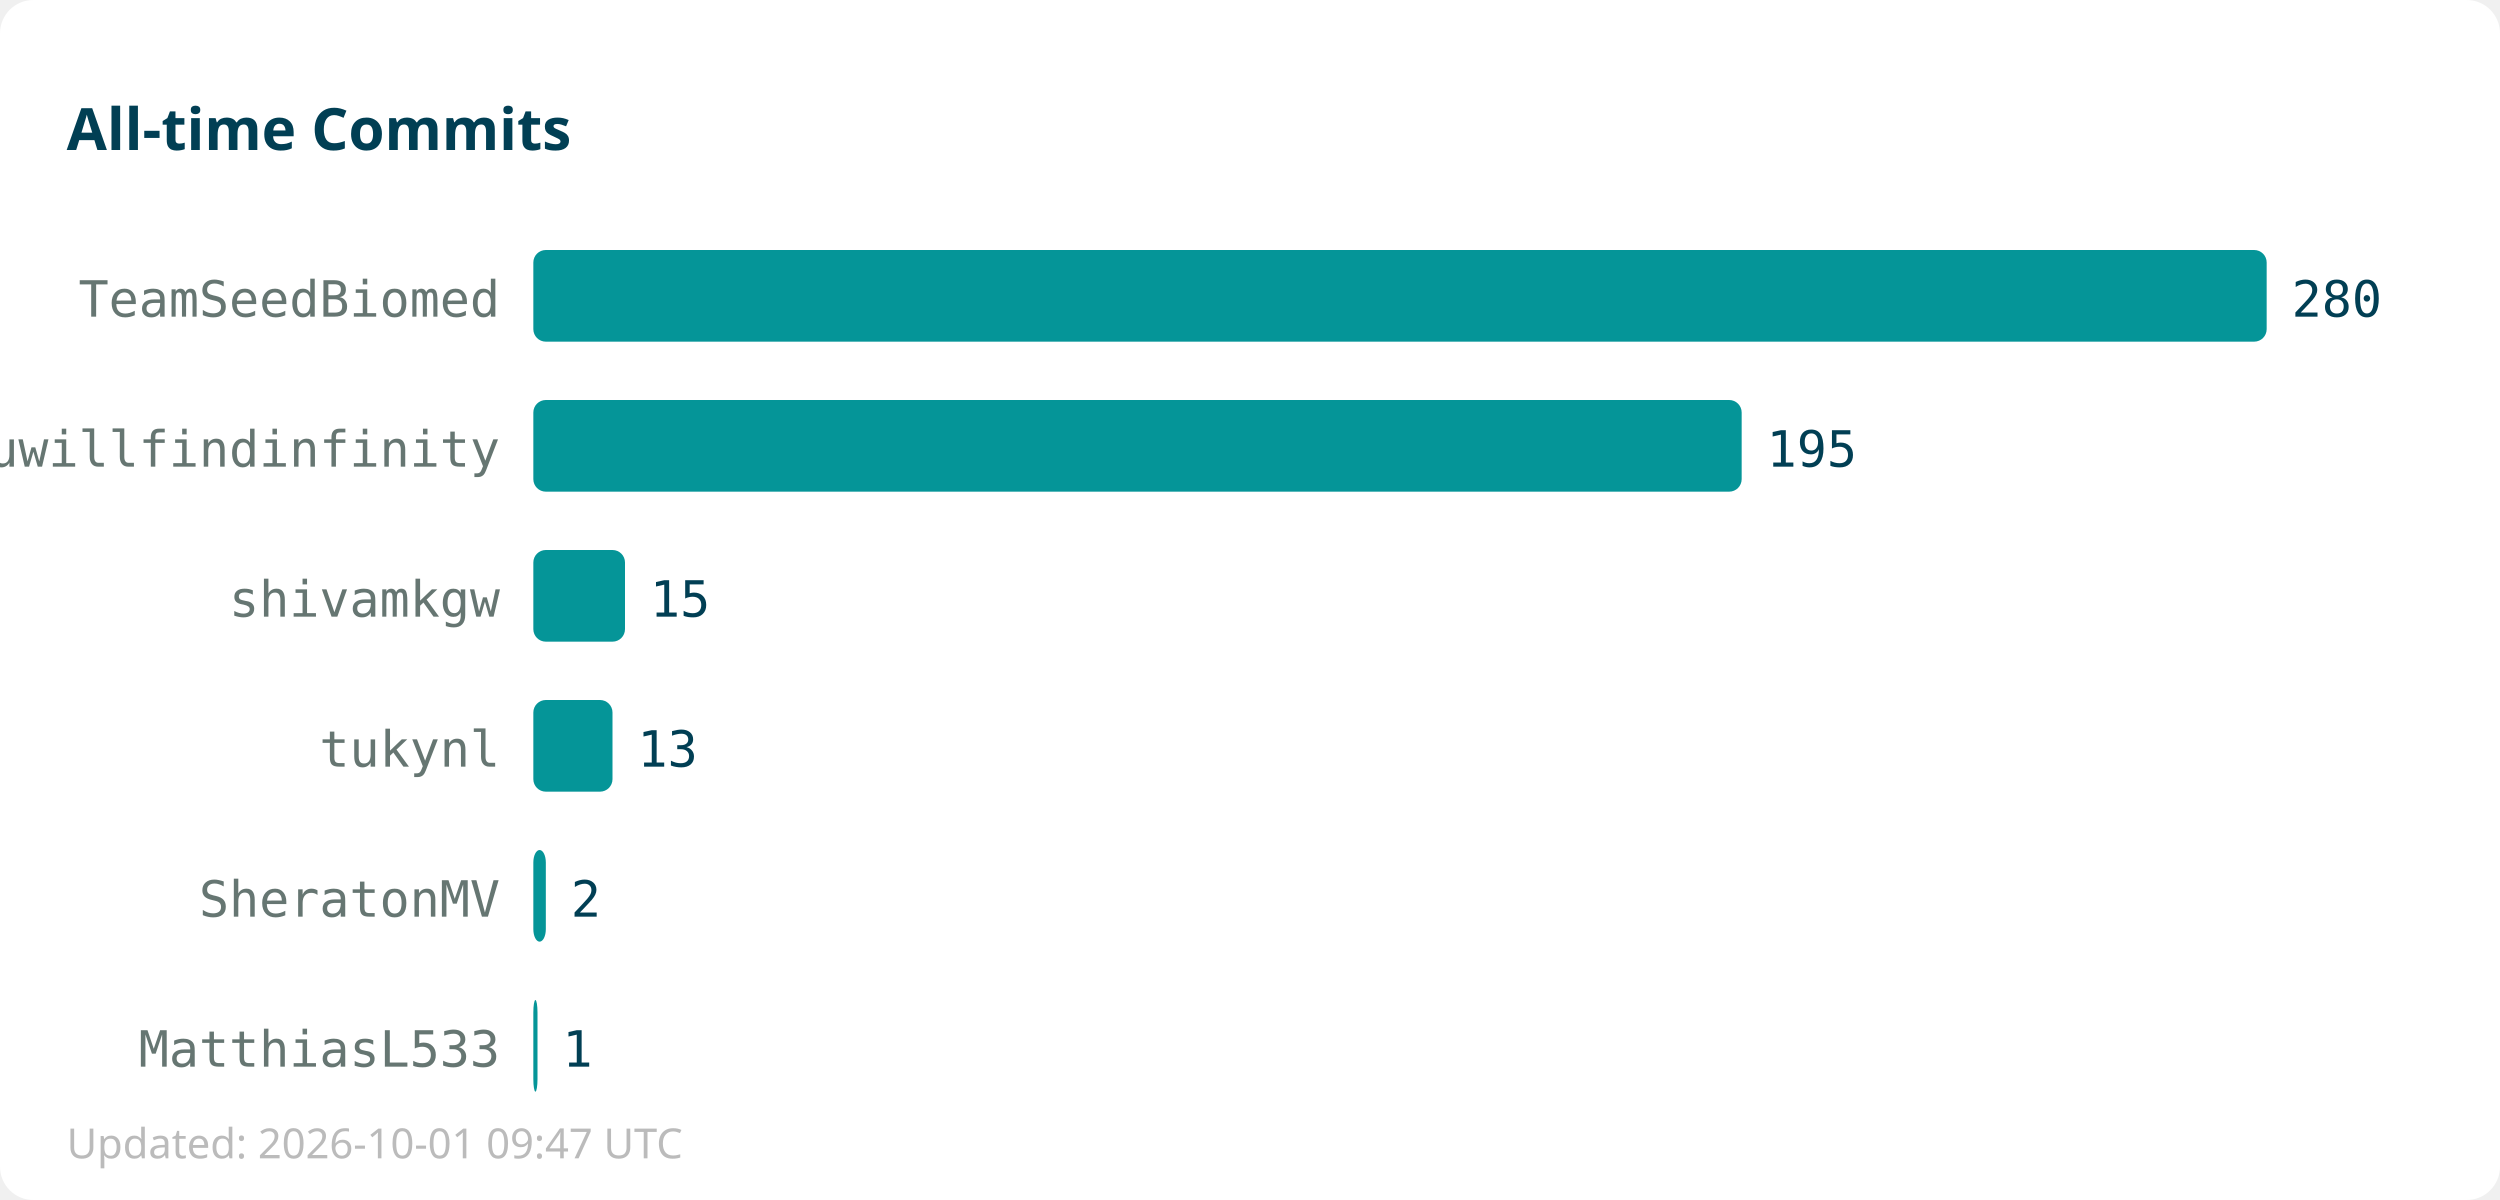
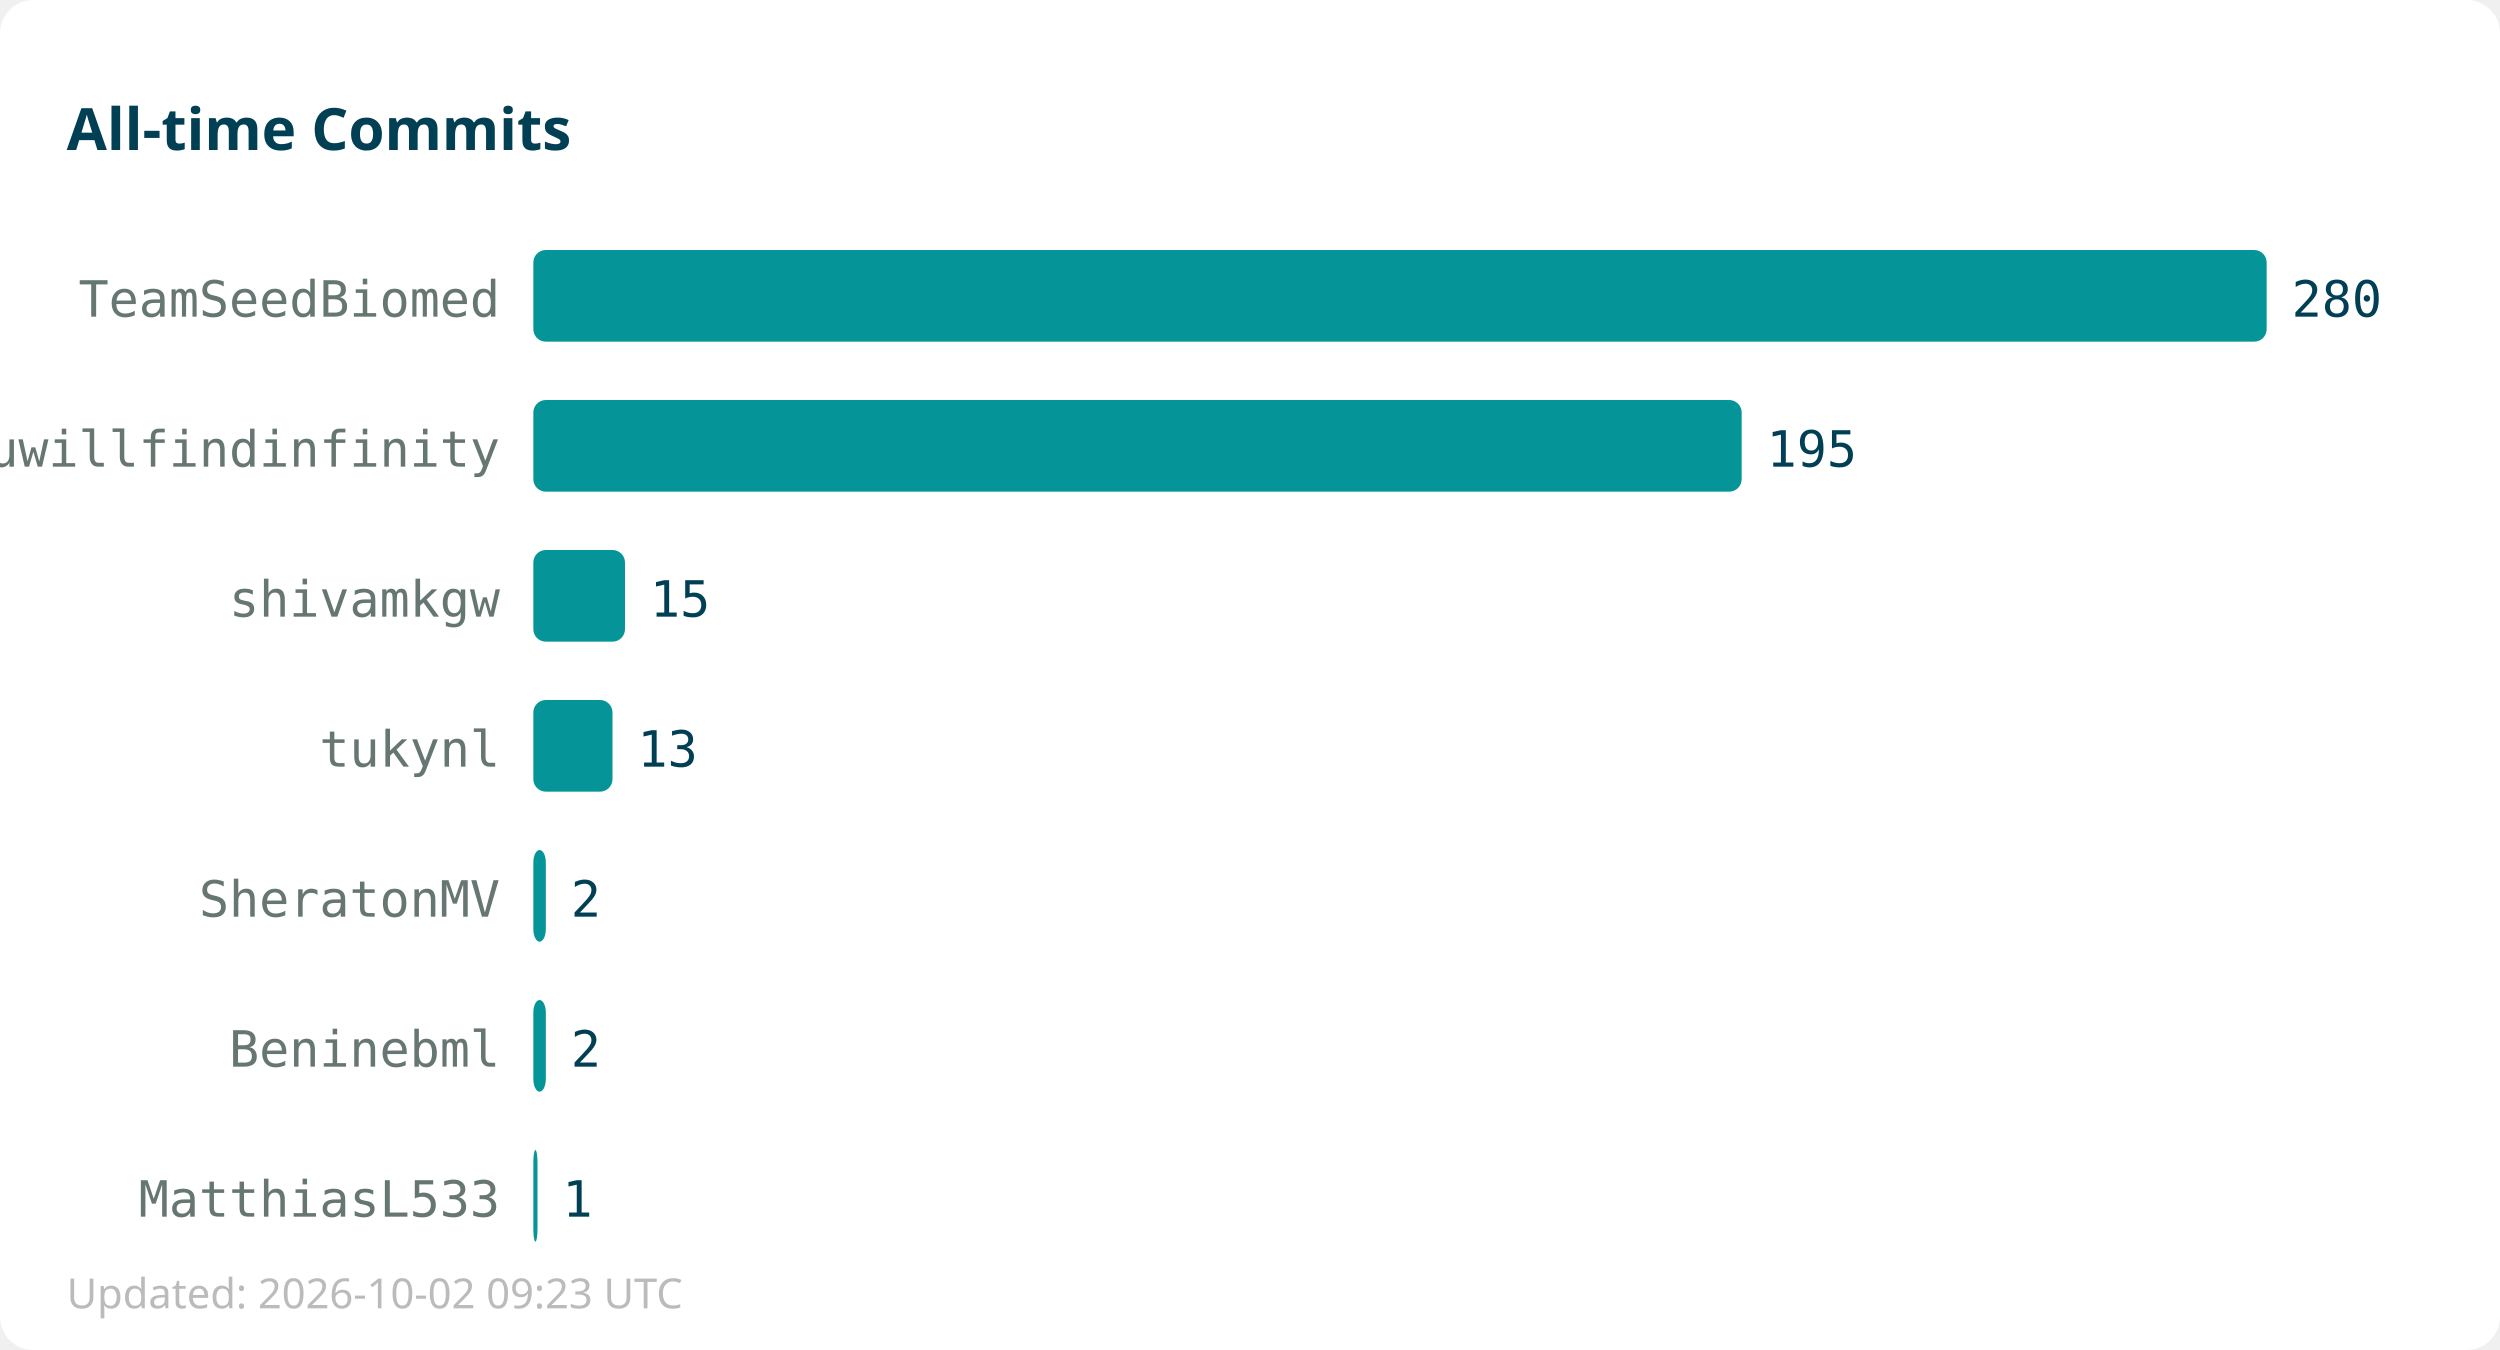
- <svg xmlns="http://www.w3.org/2000/svg" width="600" height="288">
-   <rect width="600" height="288" fill="#ffffff" rx="8" />
+ <svg xmlns="http://www.w3.org/2000/svg" width="600" height="324">
+   <rect width="600" height="324" fill="#ffffff" rx="8" />
  <text x="16" y="36" font-family="sans-serif" font-size="14" font-weight="bold" fill="#013f54">All-time Commits</text>
  <text x="120" y="76" text-anchor="end" font-family="monospace" font-size="12" fill="#667672">TeamSeedBiomed</text>
  <rect x="128" y="60" width="416" height="22" fill="#059598" rx="3" />
  <text x="550" y="76" font-family="monospace" font-size="12" fill="#013f54">280</text>
  <text x="120" y="112" text-anchor="end" font-family="monospace" font-size="12" fill="#667672">youwillfindinfinity</text>
  <rect x="128" y="96" width="290" height="22" fill="#059598" rx="3" />
  <text x="424" y="112" font-family="monospace" font-size="12" fill="#013f54">195</text>
  <text x="120" y="148" text-anchor="end" font-family="monospace" font-size="12" fill="#667672">shivamkgw</text>
  <rect x="128" y="132" width="22" height="22" fill="#059598" rx="3" />
  <text x="156" y="148" font-family="monospace" font-size="12" fill="#013f54">15</text>
  <text x="120" y="184" text-anchor="end" font-family="monospace" font-size="12" fill="#667672">tukynl</text>
  <rect x="128" y="168" width="19" height="22" fill="#059598" rx="3" />
  <text x="153" y="184" font-family="monospace" font-size="12" fill="#013f54">13</text>
  <text x="120" y="220" text-anchor="end" font-family="monospace" font-size="12" fill="#667672">SheratonMV</text>
  <rect x="128" y="204" width="3" height="22" fill="#059598" rx="3" />
  <text x="137" y="220" font-family="monospace" font-size="12" fill="#013f54">2</text>
-   <text x="120" y="256" text-anchor="end" font-family="monospace" font-size="12" fill="#667672">MatthiasL533</text>
-   <rect x="128" y="240" width="1" height="22" fill="#059598" rx="3" />
-   <text x="135" y="256" font-family="monospace" font-size="12" fill="#013f54">1</text>
-   <text x="16" y="278" font-family="sans-serif" font-size="10" fill="#bbbbbb">Updated: 2026-10-01 09:47 UTC</text>
+   <text x="120" y="256" text-anchor="end" font-family="monospace" font-size="12" fill="#667672">Beninebml</text>
+   <rect x="128" y="240" width="3" height="22" fill="#059598" rx="3" />
+   <text x="137" y="256" font-family="monospace" font-size="12" fill="#013f54">2</text>
+   <text x="120" y="292" text-anchor="end" font-family="monospace" font-size="12" fill="#667672">MatthiasL533</text>
+   <rect x="128" y="276" width="1" height="22" fill="#059598" rx="3" />
+   <text x="135" y="292" font-family="monospace" font-size="12" fill="#013f54">1</text>
+   <text x="16" y="314" font-family="sans-serif" font-size="10" fill="#bbbbbb">Updated: 2026-10-02 09:23 UTC</text>
</svg>
